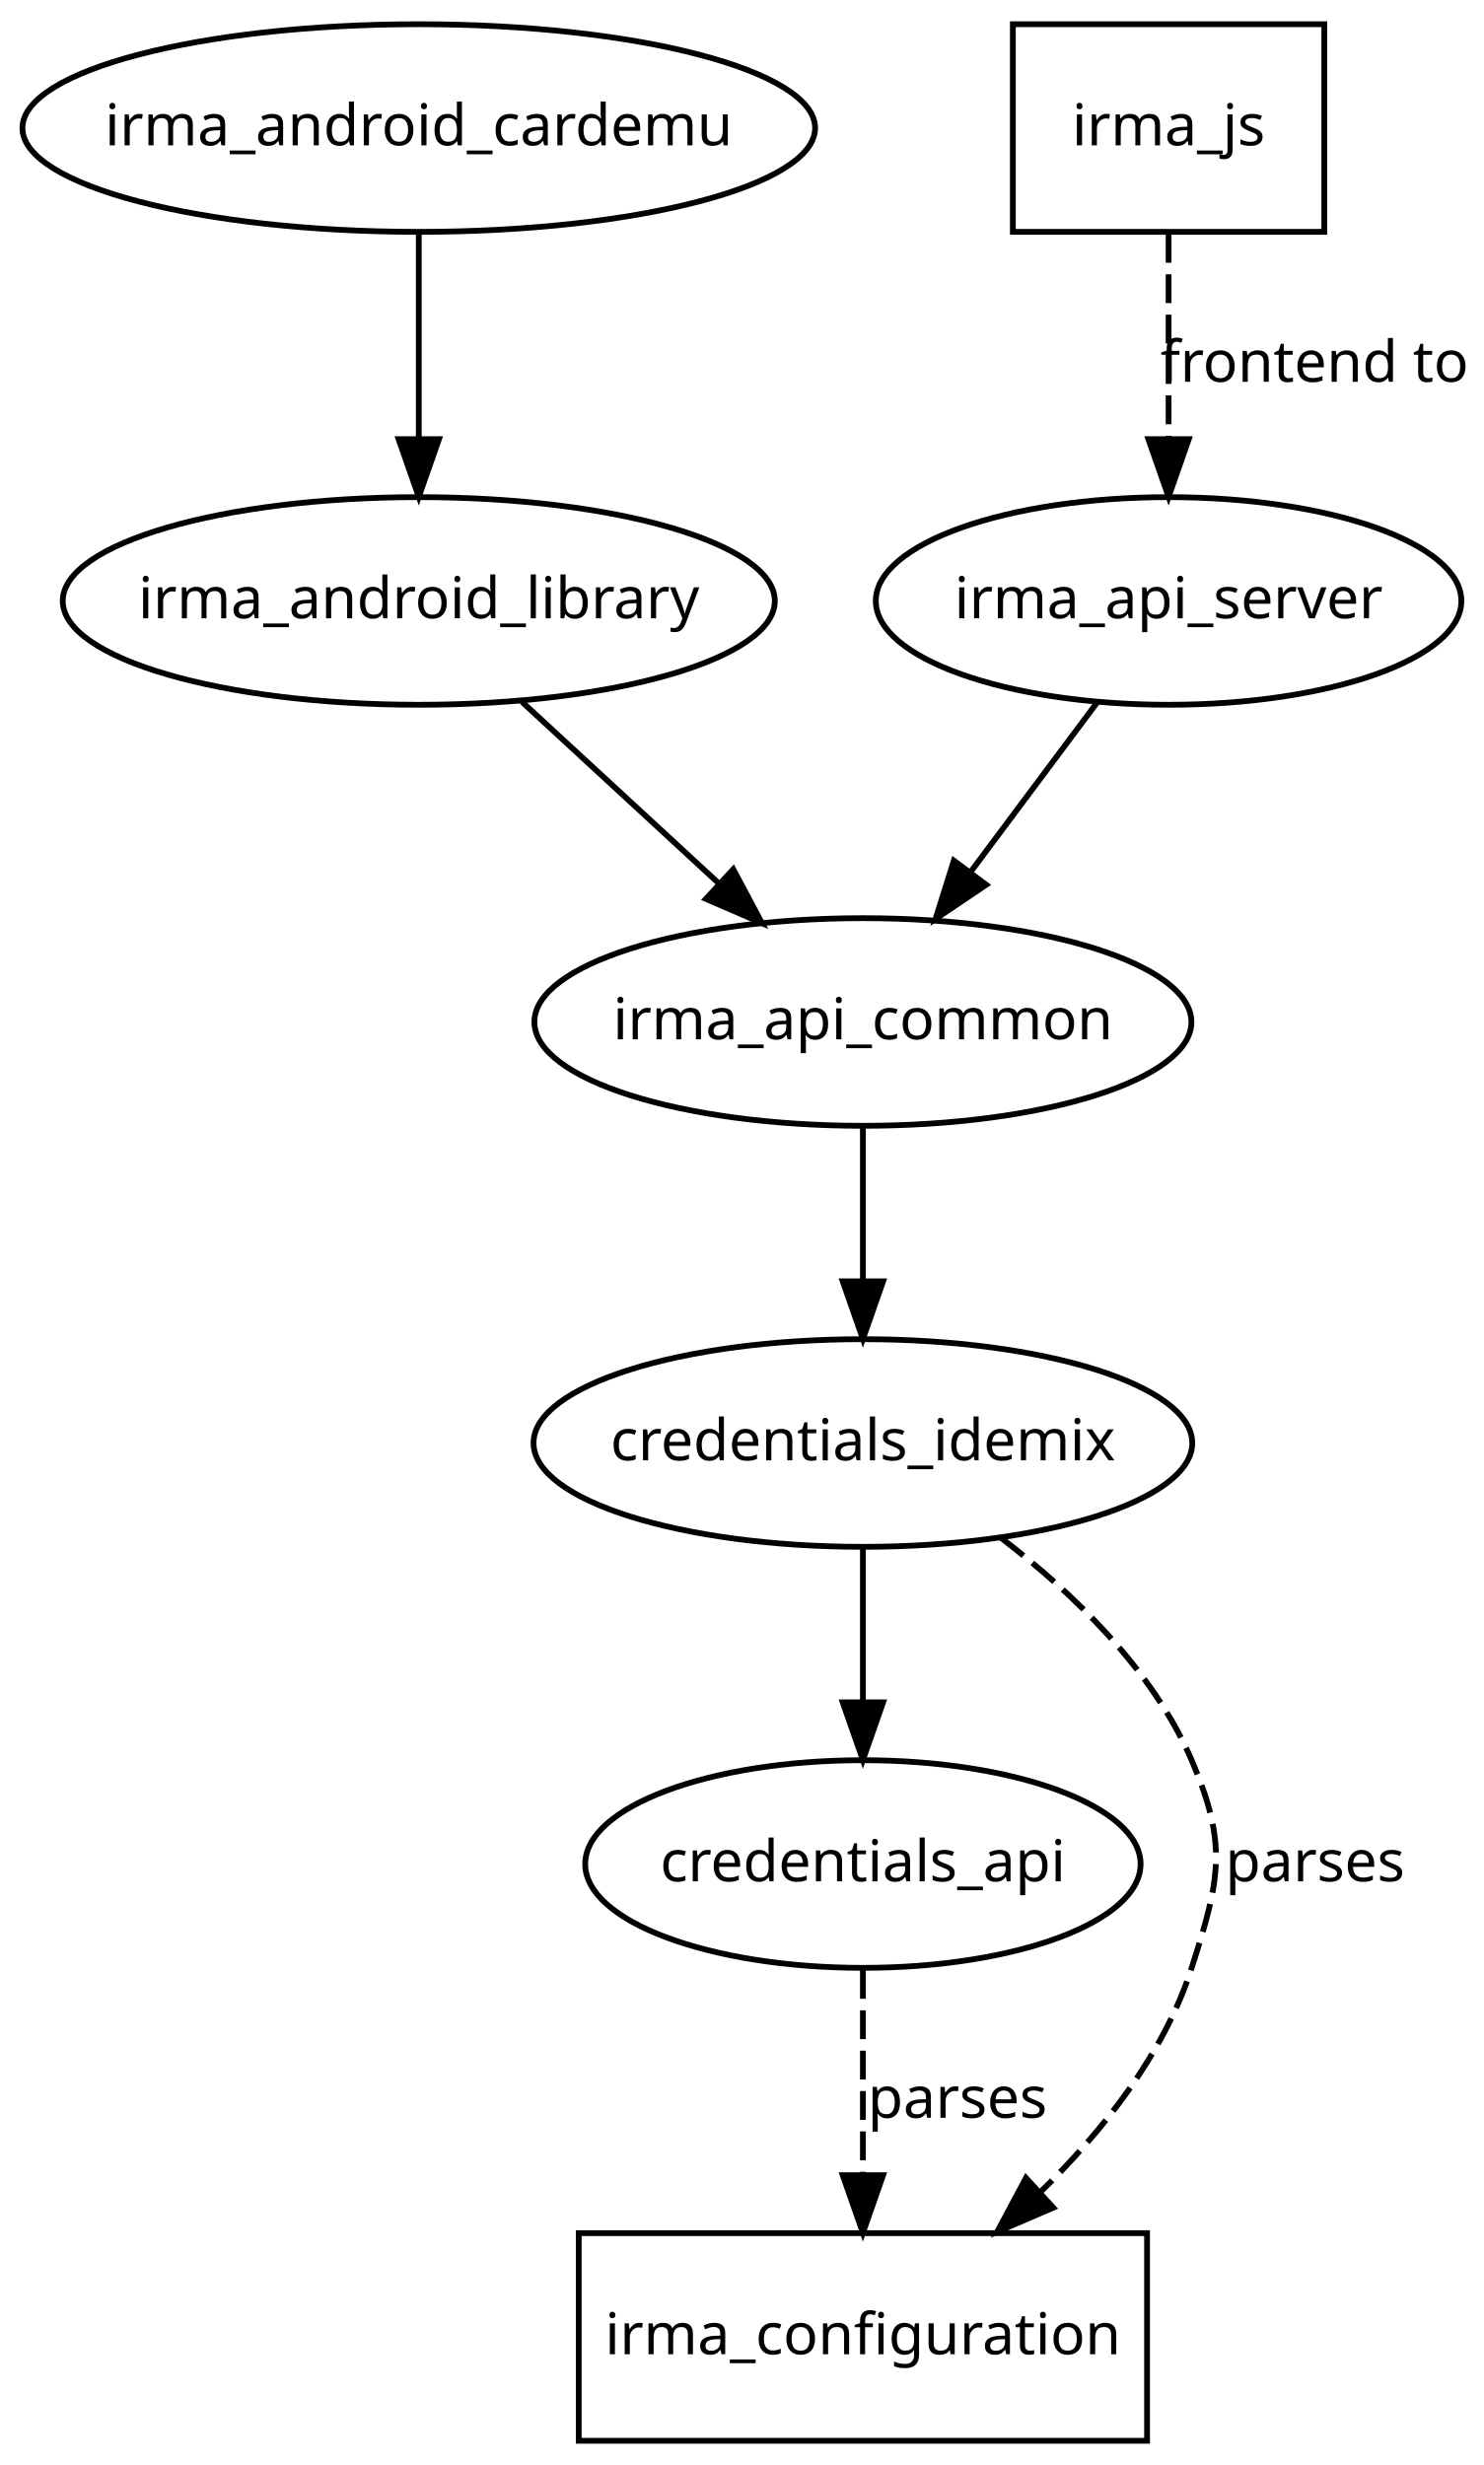
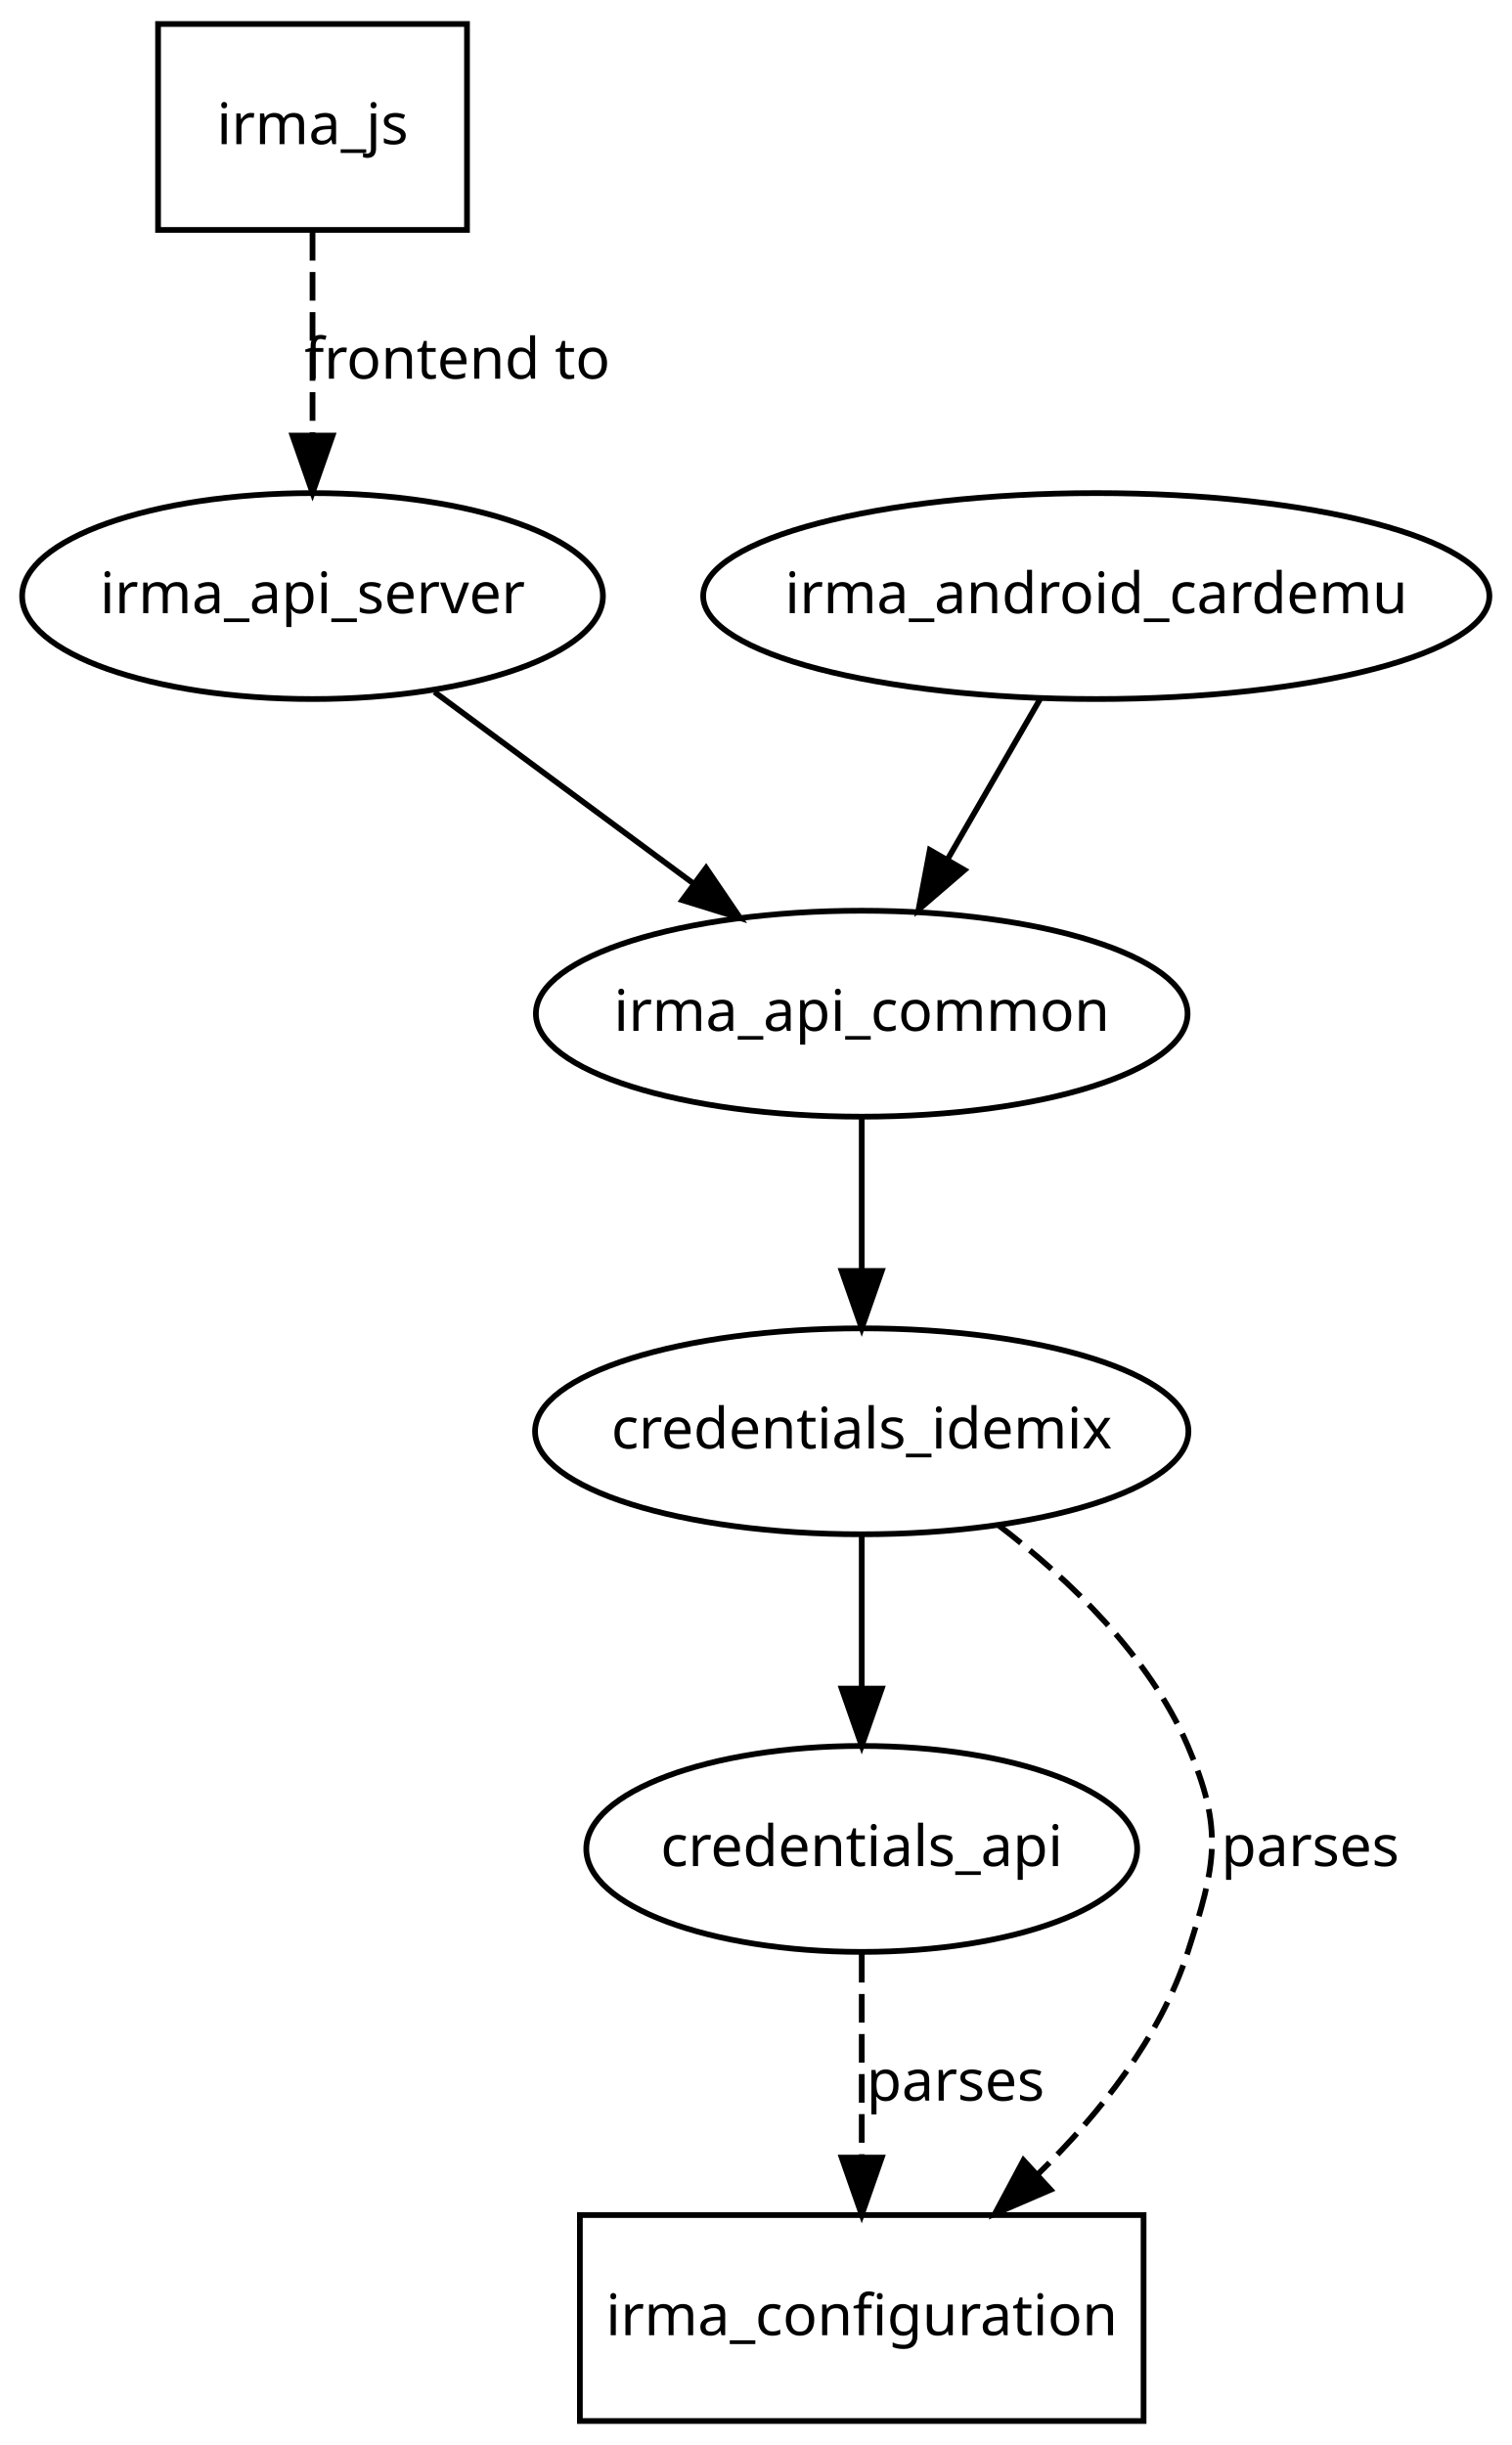
- <svg xmlns="http://www.w3.org/2000/svg" width="257pt" height="427pt" viewBox="0.00 0.00 257.24 427.00">
+ <svg xmlns="http://www.w3.org/2000/svg" width="264pt" height="427pt" viewBox="0.00 0.00 264.24 427.00">
  <g id="graph0" class="graph" transform="scale(1 1) rotate(0) translate(4 423)">
    <g id="node1" class="node">
-       <ellipse fill="none" stroke="black" cx="68.608" cy="-401" rx="68.716" ry="18" />
-       <text text-anchor="middle" x="68.608" y="-398" font-family="sans-serif" font-size="10.00">irma_android_cardemu</text>
+       <polygon fill="none" stroke="black" points="77.63,-419 23.63,-419 23.63,-383 77.63,-383 77.63,-419" />
+       <text text-anchor="middle" x="50.63" y="-398" font-family="sans-serif" font-size="10.00">irma_js</text>
    </g>
    <g id="node2" class="node">
-       <ellipse fill="none" stroke="black" cx="68.608" cy="-319" rx="61.729" ry="18" />
-       <text text-anchor="middle" x="68.608" y="-316" font-family="sans-serif" font-size="10.00">irma_android_library</text>
+       <ellipse fill="none" stroke="black" cx="50.63" cy="-319" rx="50.761" ry="18" />
+       <text text-anchor="middle" x="50.63" y="-316" font-family="sans-serif" font-size="10.00">irma_api_server</text>
+     </g>
+     <g id="edge2" class="edge">
+       <path fill="none" stroke="black" stroke-dasharray="5,2" d="M50.63,-382.641C50.63,-372.297 50.63,-358.941 50.63,-347.221" />
+       <polygon fill="black" stroke="black" points="54.13,-347.05 50.63,-337.05 47.13,-347.05 54.13,-347.05" />
+       <text text-anchor="middle" x="75.926" y="-357" font-family="sans-serif" font-size="10.00"> frontend to</text>
+     </g>
+     <g id="node4" class="node">
+       <ellipse fill="none" stroke="black" cx="146.63" cy="-246" rx="56.957" ry="18" />
+       <text text-anchor="middle" x="146.63" y="-243" font-family="sans-serif" font-size="10.00">irma_api_common</text>
+     </g>
+     <g id="edge3" class="edge">
+       <path fill="none" stroke="black" d="M71.936,-302.243C85.235,-292.407 102.542,-279.607 117.148,-268.805" />
+       <polygon fill="black" stroke="black" points="119.426,-271.473 125.384,-262.713 115.263,-265.845 119.426,-271.473" />
+     </g>
+     <g id="node3" class="node">
+       <ellipse fill="none" stroke="black" cx="187.63" cy="-319" rx="68.716" ry="18" />
+       <text text-anchor="middle" x="187.63" y="-316" font-family="sans-serif" font-size="10.00">irma_android_cardemu</text>
    </g>
    <g id="edge1" class="edge">
-       <path fill="none" stroke="black" d="M68.608,-382.641C68.608,-372.297 68.608,-358.941 68.608,-347.221" />
-       <polygon fill="black" stroke="black" points="72.108,-347.05 68.608,-337.05 65.108,-347.05 72.108,-347.05" />
+       <path fill="none" stroke="black" d="M177.914,-301.174C173.083,-292.809 167.136,-282.509 161.728,-273.145" />
+       <polygon fill="black" stroke="black" points="164.594,-271.108 156.562,-264.198 158.532,-274.609 164.594,-271.108" />
    </g>
    <g id="node5" class="node">
-       <ellipse fill="none" stroke="black" cx="145.608" cy="-246" rx="56.957" ry="18" />
-       <text text-anchor="middle" x="145.608" y="-243" font-family="sans-serif" font-size="10.00">irma_api_common</text>
-     </g>
-     <g id="edge2" class="edge">
-       <path fill="none" stroke="black" d="M86.467,-301.533C96.646,-292.147 109.558,-280.24 120.719,-269.949" />
-       <polygon fill="black" stroke="black" points="123.132,-272.485 128.111,-263.133 118.387,-267.339 123.132,-272.485" />
-     </g>
-     <g id="node3" class="node">
-       <polygon fill="none" stroke="black" points="225.608,-419 171.608,-419 171.608,-383 225.608,-383 225.608,-419" />
-       <text text-anchor="middle" x="198.608" y="-398" font-family="sans-serif" font-size="10.00">irma_js</text>
-     </g>
-     <g id="node4" class="node">
-       <ellipse fill="none" stroke="black" cx="198.608" cy="-319" rx="50.761" ry="18" />
-       <text text-anchor="middle" x="198.608" y="-316" font-family="sans-serif" font-size="10.00">irma_api_server</text>
-     </g>
-     <g id="edge3" class="edge">
-       <path fill="none" stroke="black" stroke-dasharray="5,2" d="M198.608,-382.641C198.608,-372.297 198.608,-358.941 198.608,-347.221" />
-       <polygon fill="black" stroke="black" points="202.108,-347.05 198.608,-337.05 195.108,-347.05 202.108,-347.05" />
-       <text text-anchor="middle" x="223.903" y="-357" font-family="sans-serif" font-size="10.00"> frontend to</text>
+       <ellipse fill="none" stroke="black" cx="146.63" cy="-173" rx="57.105" ry="18" />
+       <text text-anchor="middle" x="146.63" y="-170" font-family="sans-serif" font-size="10.00">credentials_idemix</text>
    </g>
    <g id="edge4" class="edge">
-       <path fill="none" stroke="black" d="M186.315,-301.533C179.787,-292.788 171.627,-281.856 164.329,-272.08" />
-       <polygon fill="black" stroke="black" points="166.988,-269.791 158.202,-263.871 161.379,-273.978 166.988,-269.791" />
+       <path fill="none" stroke="black" d="M146.63,-227.813C146.63,-219.789 146.63,-210.047 146.63,-201.069" />
+       <polygon fill="black" stroke="black" points="150.13,-201.029 146.63,-191.029 143.13,-201.029 150.13,-201.029" />
    </g>
    <g id="node6" class="node">
-       <ellipse fill="none" stroke="black" cx="145.608" cy="-173" rx="57.105" ry="18" />
-       <text text-anchor="middle" x="145.608" y="-170" font-family="sans-serif" font-size="10.00">credentials_idemix</text>
+       <ellipse fill="none" stroke="black" cx="146.63" cy="-100" rx="48.147" ry="18" />
+       <text text-anchor="middle" x="146.63" y="-97" font-family="sans-serif" font-size="10.00">credentials_api</text>
    </g>
    <g id="edge5" class="edge">
-       <path fill="none" stroke="black" d="M145.608,-227.813C145.608,-219.789 145.608,-210.047 145.608,-201.069" />
-       <polygon fill="black" stroke="black" points="149.108,-201.029 145.608,-191.029 142.108,-201.029 149.108,-201.029" />
+       <path fill="none" stroke="black" d="M146.63,-154.813C146.63,-146.789 146.63,-137.047 146.63,-128.069" />
+       <polygon fill="black" stroke="black" points="150.13,-128.029 146.63,-118.029 143.13,-128.029 150.13,-128.029" />
    </g>
    <g id="node7" class="node">
-       <ellipse fill="none" stroke="black" cx="145.608" cy="-100" rx="48.147" ry="18" />
-       <text text-anchor="middle" x="145.608" y="-97" font-family="sans-serif" font-size="10.00">credentials_api</text>
+       <polygon fill="none" stroke="black" points="195.896,-36 97.364,-36 97.364,-0 195.896,-0 195.896,-36" />
+       <text text-anchor="middle" x="146.63" y="-15" font-family="sans-serif" font-size="10.00">irma_configuration</text>
+     </g>
+     <g id="edge7" class="edge">
+       <path fill="none" stroke="black" stroke-dasharray="5,2" d="M170.548,-156.573C182.93,-147.106 196.844,-133.778 203.63,-118 209.952,-103.302 208.513,-97.237 203.63,-82 198.839,-67.05 188.179,-53.641 177.358,-43.076" />
+       <polygon fill="black" stroke="black" points="179.642,-40.421 169.911,-36.232 174.906,-45.575 179.642,-40.421" />
+       <text text-anchor="middle" x="225.027" y="-97" font-family="sans-serif" font-size="10.00"> parses</text>
    </g>
    <g id="edge6" class="edge">
-       <path fill="none" stroke="black" d="M145.608,-154.813C145.608,-146.789 145.608,-137.047 145.608,-128.069" />
-       <polygon fill="black" stroke="black" points="149.108,-128.029 145.608,-118.029 142.108,-128.029 149.108,-128.029" />
-     </g>
-     <g id="node8" class="node">
-       <polygon fill="none" stroke="black" points="194.874,-36 96.342,-36 96.342,-0 194.874,-0 194.874,-36" />
-       <text text-anchor="middle" x="145.608" y="-15" font-family="sans-serif" font-size="10.00">irma_configuration</text>
-     </g>
-     <g id="edge8" class="edge">
-       <path fill="none" stroke="black" stroke-dasharray="5,2" d="M169.525,-156.573C181.907,-147.106 195.821,-133.778 202.608,-118 208.93,-103.302 207.491,-97.237 202.608,-82 197.817,-67.05 187.156,-53.641 176.335,-43.076" />
-       <polygon fill="black" stroke="black" points="178.62,-40.421 168.888,-36.232 173.883,-45.575 178.62,-40.421" />
-       <text text-anchor="middle" x="224.004" y="-97" font-family="sans-serif" font-size="10.00"> parses</text>
-     </g>
-     <g id="edge7" class="edge">
-       <path fill="none" stroke="black" stroke-dasharray="5,2" d="M145.608,-81.641C145.608,-71.297 145.608,-57.941 145.608,-46.221" />
-       <polygon fill="black" stroke="black" points="149.108,-46.05 145.608,-36.05 142.108,-46.05 149.108,-46.05" />
-       <text text-anchor="middle" x="162.004" y="-56" font-family="sans-serif" font-size="10.00"> parses</text>
+       <path fill="none" stroke="black" stroke-dasharray="5,2" d="M146.63,-81.641C146.63,-71.297 146.63,-57.941 146.63,-46.221" />
+       <polygon fill="black" stroke="black" points="150.13,-46.05 146.63,-36.05 143.13,-46.05 150.13,-46.05" />
+       <text text-anchor="middle" x="163.027" y="-56" font-family="sans-serif" font-size="10.00"> parses</text>
    </g>
  </g>
</svg>
